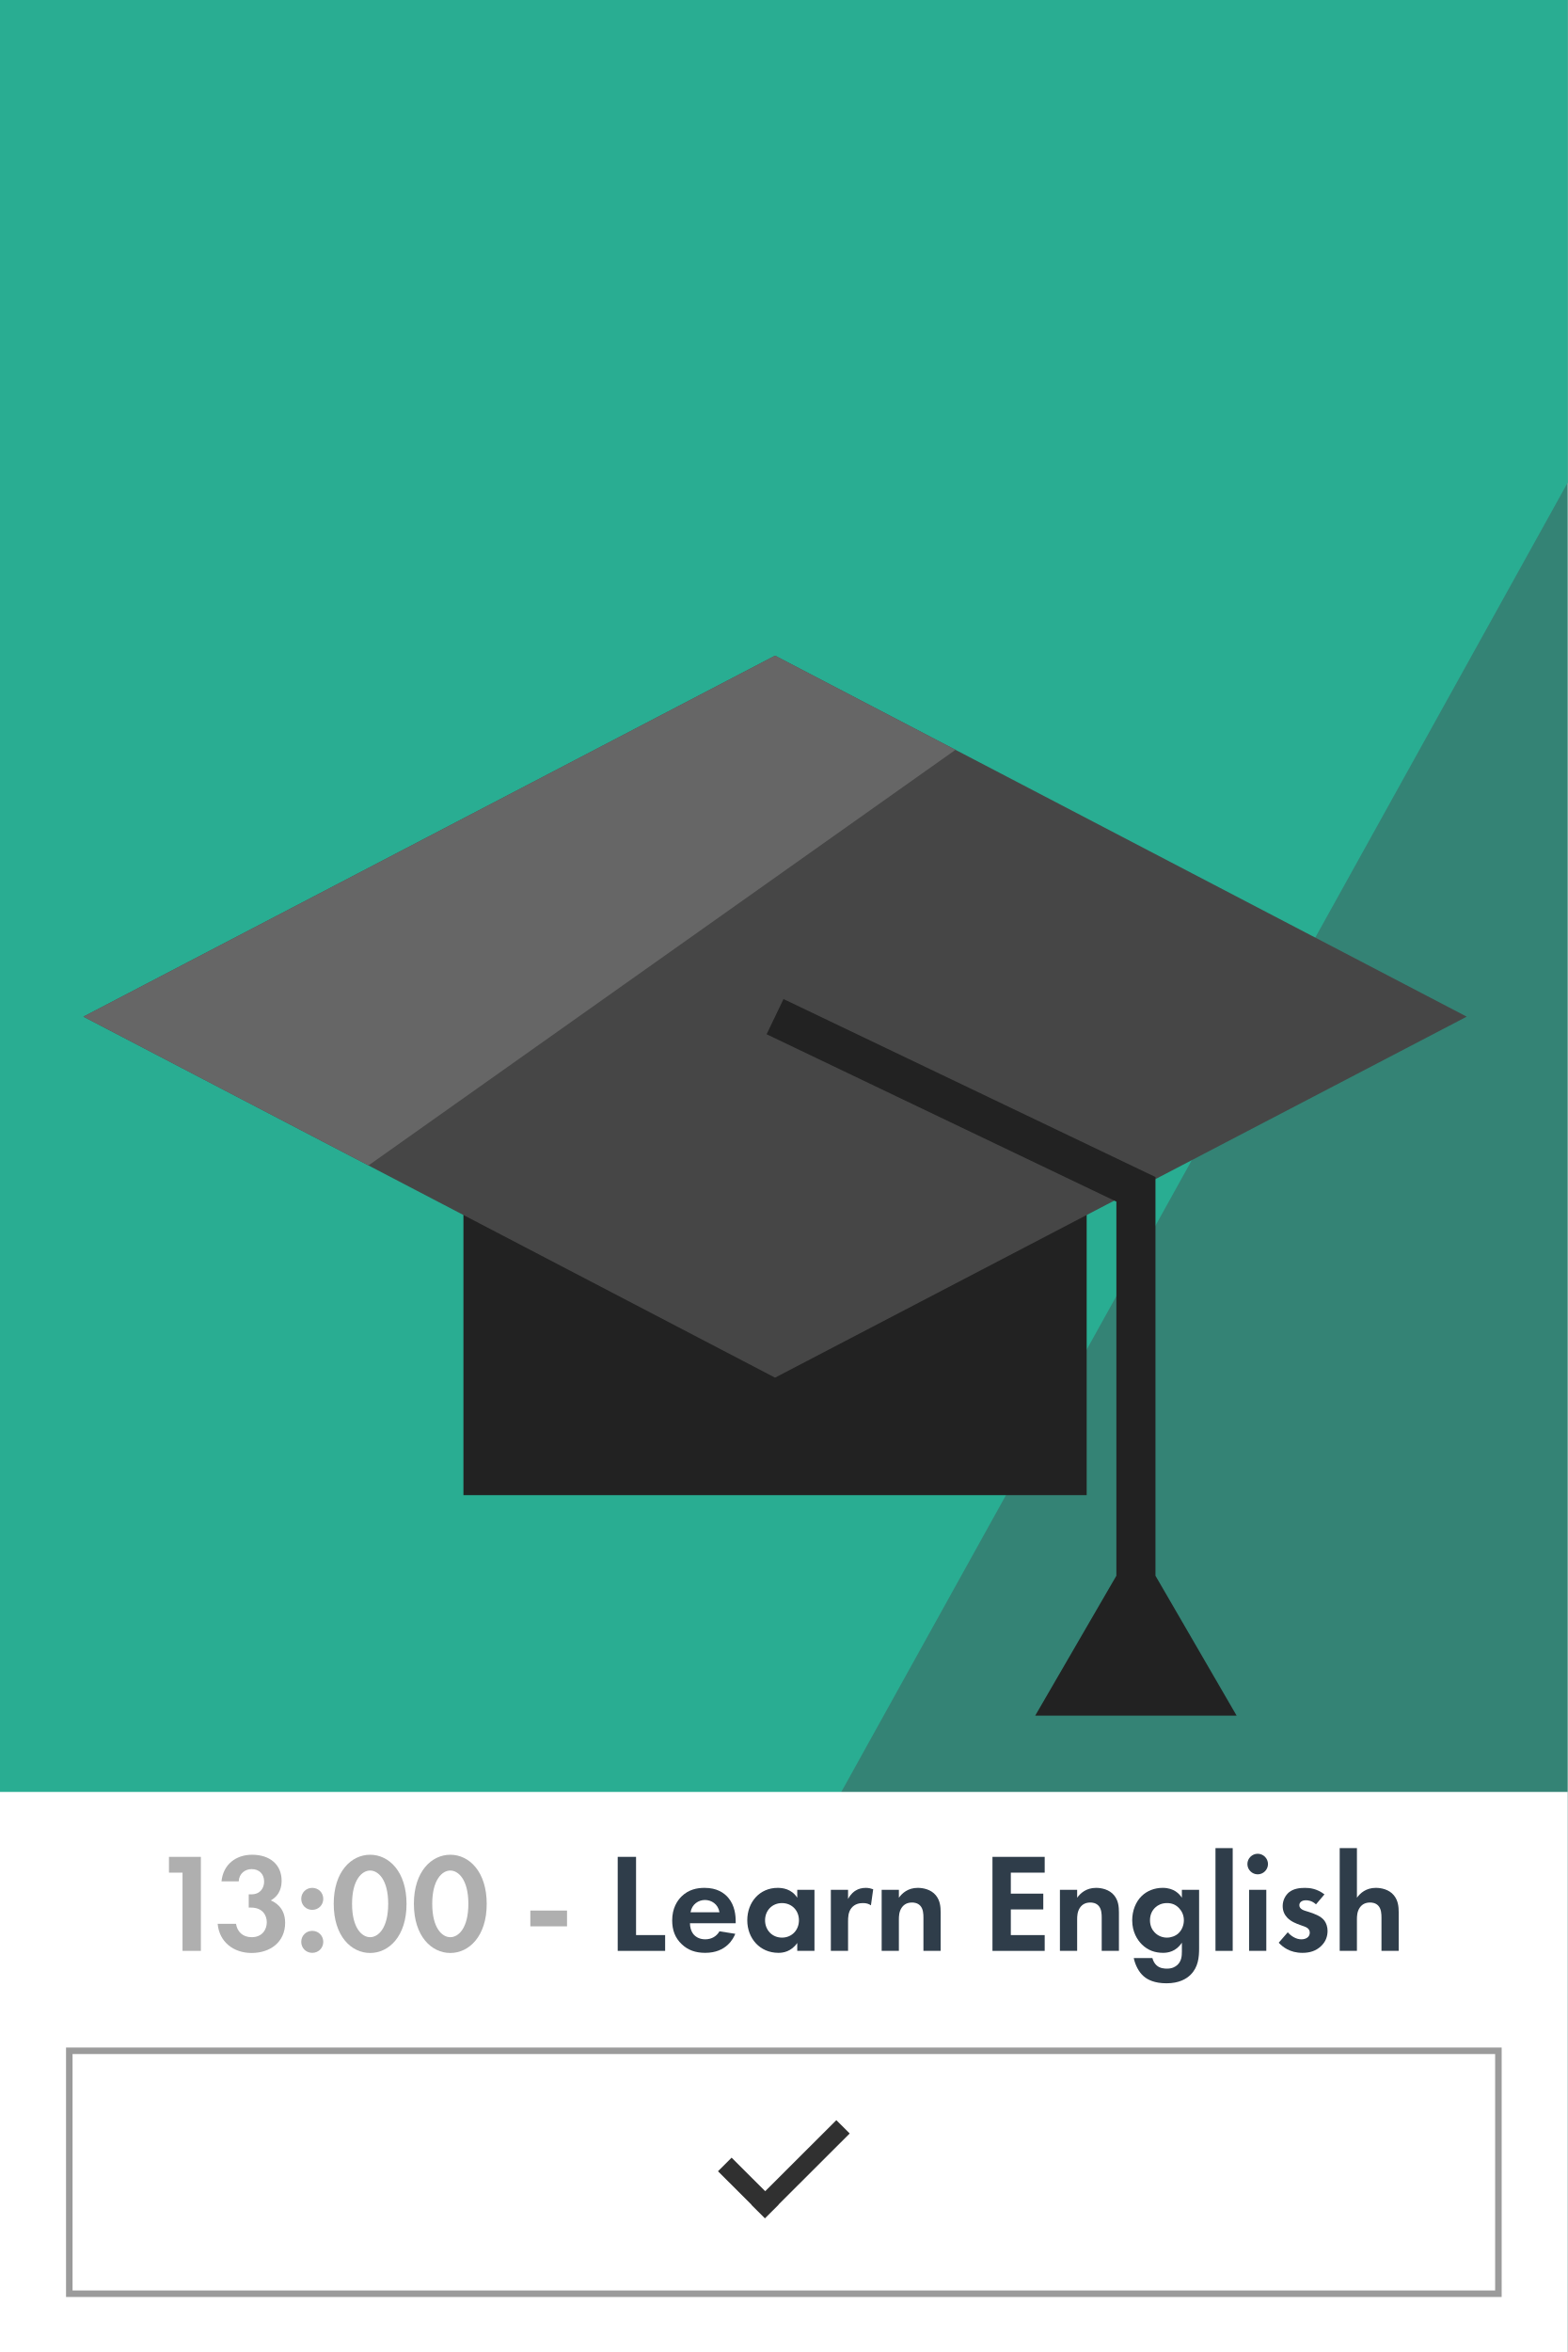
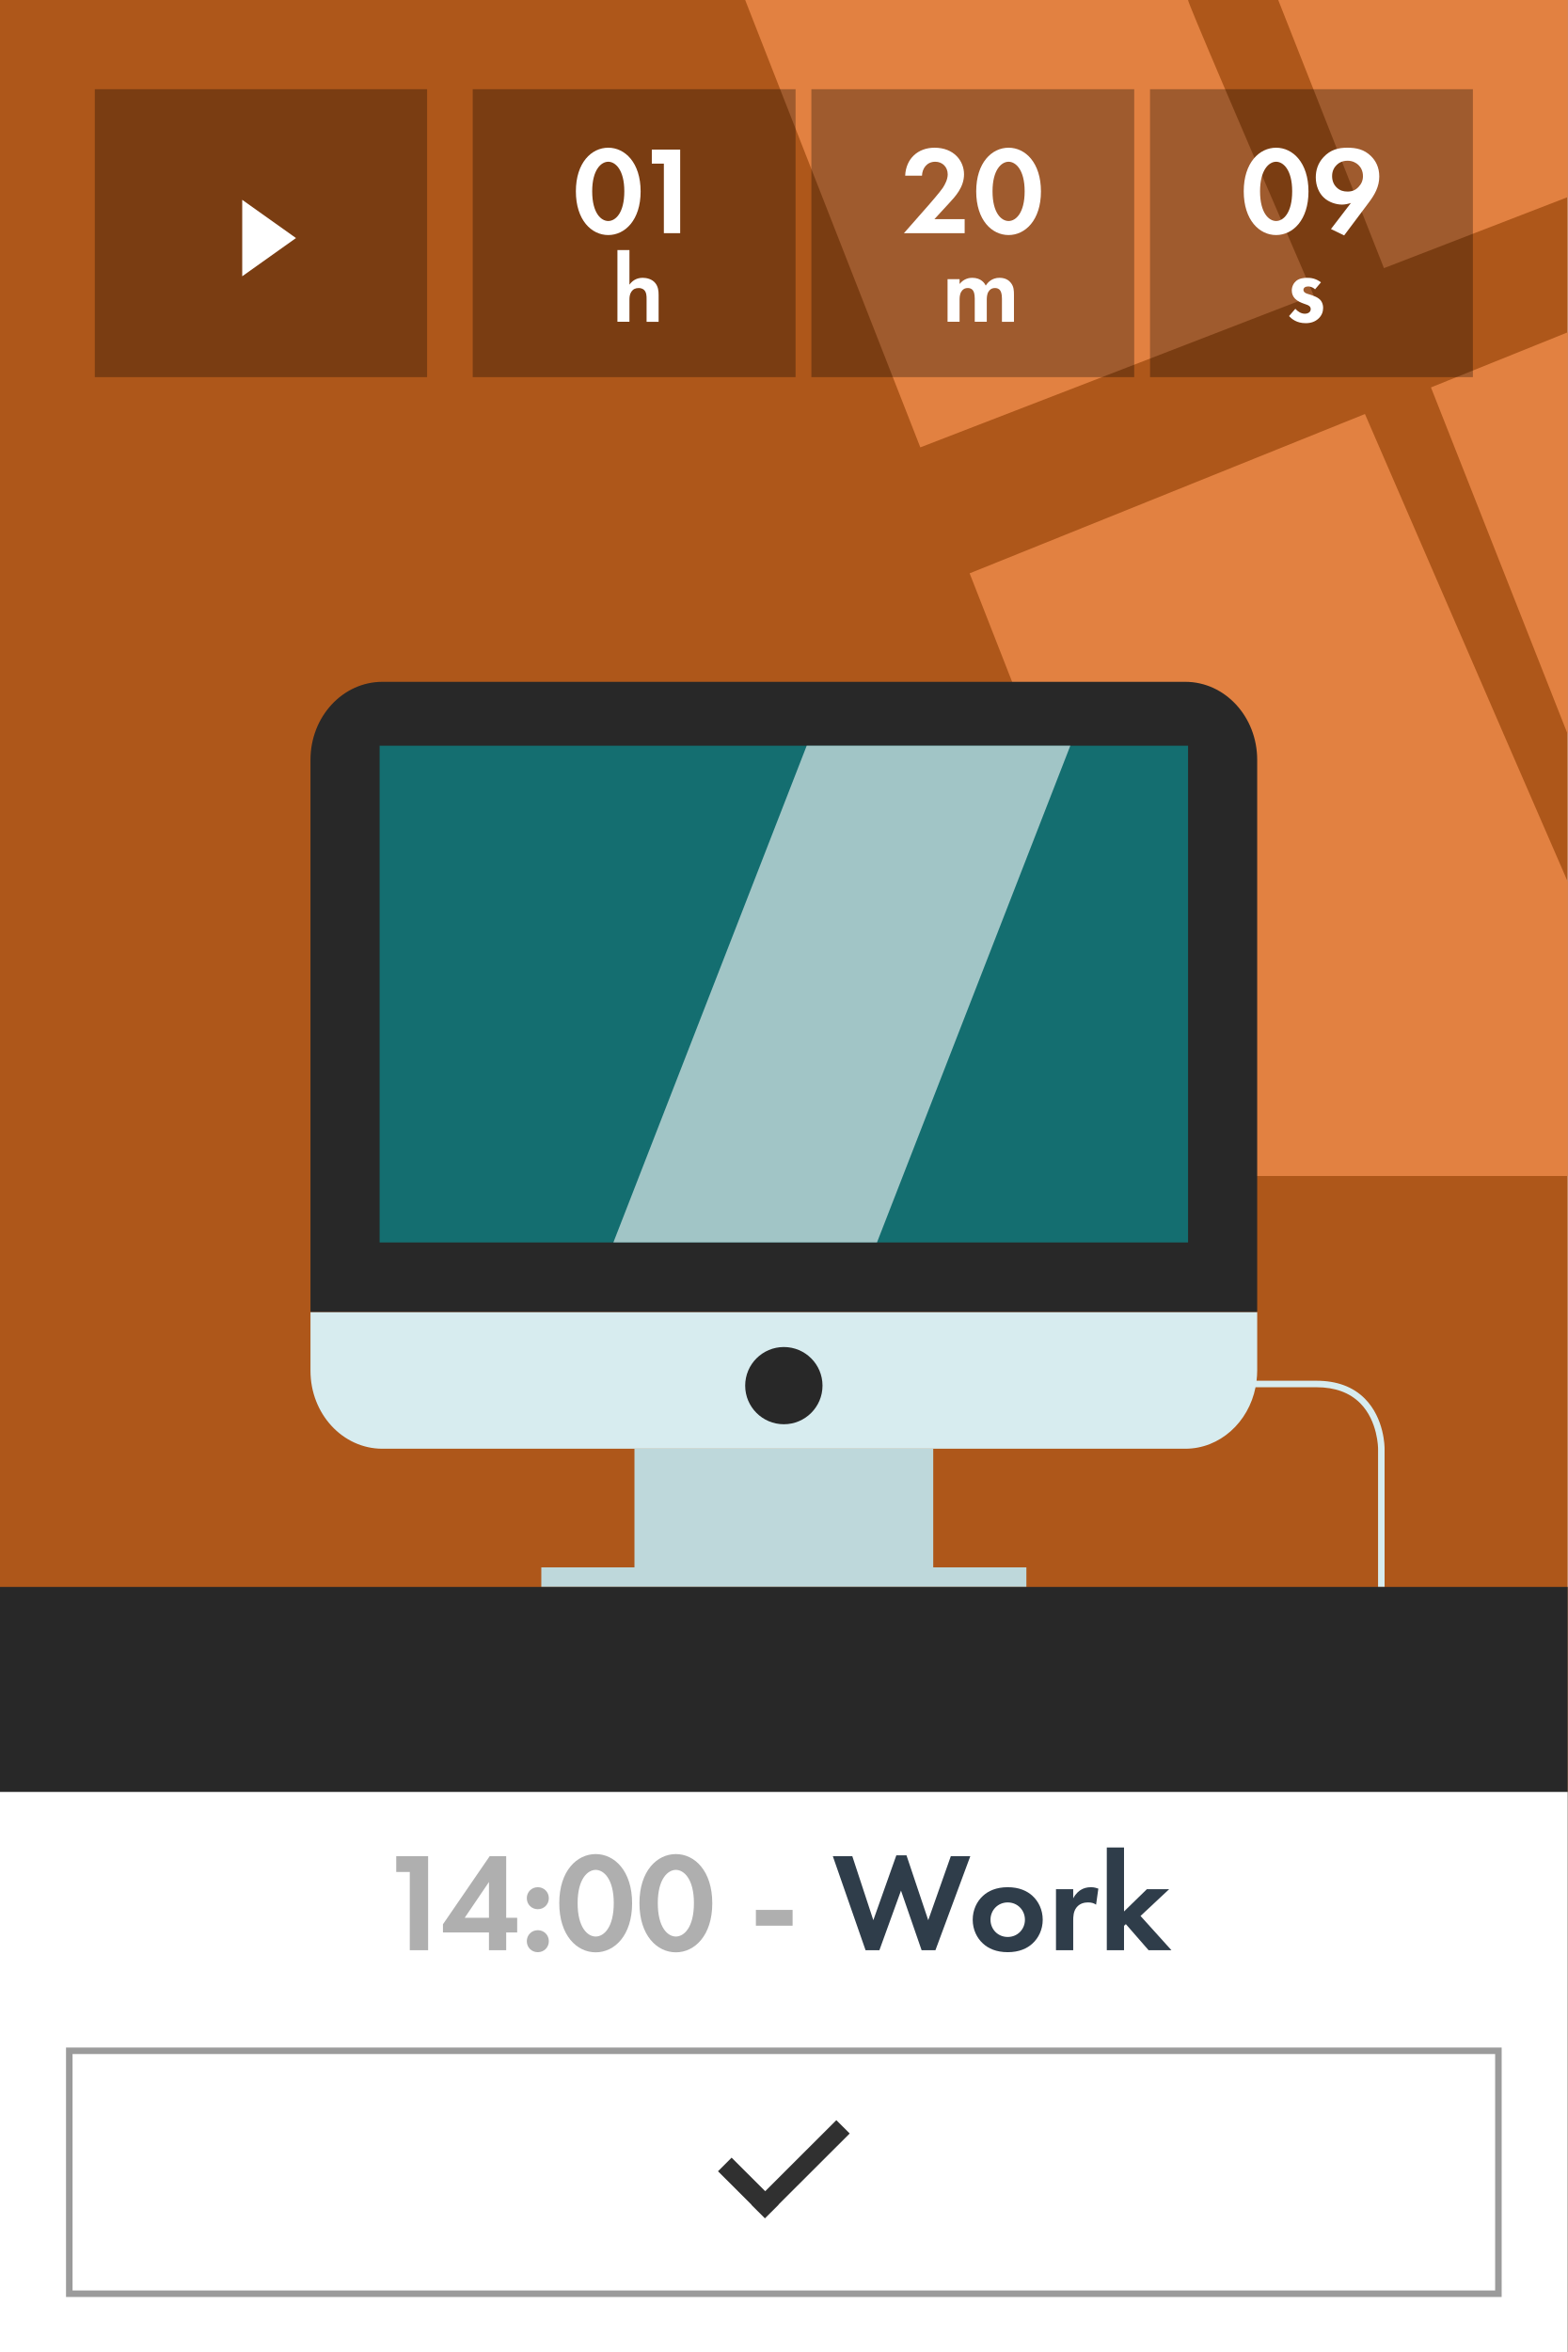
<svg xmlns="http://www.w3.org/2000/svg" version="1.1" id="Слой_2" x="0px" y="0px" width="240px" height="360px" viewBox="0 0 240 360" enable-background="new 0 0 240 360" xml:space="preserve">
  <g>
-     <rect fill="#348375" width="240" height="360" />
-     <polygon fill="#29AD92" points="0,275.89 127.902,275.89 240,73.868 240,0 0,0  " />
-     <rect x="70.949" y="155.61" fill="#222222" width="95.411" height="73.238" />
-     <polygon fill="#464646" points="224.544,155.61 118.654,210.865 12.765,155.61 118.654,100.355  " />
-     <polygon fill="#222222" points="158.479,262.603 189.32,262.603 176.892,241.183 176.892,180.157 119.948,152.915 117.361,158.304    170.907,183.92 170.907,241.183  " />
-     <polygon fill="#666666" points="56.41,178.384 146.278,114.769 118.654,100.355 12.765,155.61  " />
+     <rect fill="#AE571A" width="240" height="360" />
+     <g>
+       <path fill="#E28141" d="M148.443,87.754L184.566,180H240v-45.055c0,0-15.879-36.528-31.038-71.575L148.443,87.754z" />
+       <path fill="#E28141" d="M201.112,45.2C190.377,20.327,181.67,0,181.883,0h-67.802l26.813,68.474L201.112,45.2z" />
+       <polygon fill="#E28141" points="240,112.378 240,50.864 219.069,59.298   " />
+       <polygon fill="#E28141" points="195.687,0 211.87,41.042 240,30.17 240,0   " />
+     </g>
+     <path fill="#D7ECEF" d="M208.947,214.078c-1.807-1.819-4.297-2.741-7.401-2.741h-9.179c0.059-0.502,0.1-1.011,0.1-1.53v-8.995   H47.532v8.995c0,6.593,4.927,11.938,11.005,11.938h122.926c5.277,0,9.682-4.033,10.751-9.412h9.331   c2.826,0,5.075,0.821,6.687,2.441c2.734,2.749,2.739,6.926,2.739,6.971v21.153h0.997v-21.149   C211.972,221.562,211.973,217.126,208.947,214.078z" />
+     <path fill="#282828" d="M181.463,104.361H58.537c-6.077,0-11.005,5.346-11.005,11.938v0.611v83.902h144.934V116.91v-0.611   C192.467,109.707,187.54,104.361,181.463,104.361z" />
+     <rect x="58.116" y="114.139" fill="#146E70" width="123.767" height="76.032" />
+     <rect x="97.13" y="221.745" fill="#BED8DB" width="45.74" height="18.394" />
+     <rect x="82.87" y="239.902" fill="#BED8DB" width="74.261" height="2.996" />
+     <ellipse fill="#282828" cx="120" cy="212.087" rx="5.919" ry="5.91" />
+     <polygon opacity="0.6" fill="#FFFFFF" points="134.26,190.171 93.901,190.171 123.498,114.139 163.857,114.139  " />
+     <rect y="242.898" fill="#282828" width="240" height="117.102" />
  </g>
  <g>
    <rect y="274.274" fill="#FFFFFF" width="240" height="85.726" />
    <g>
-       <path fill="#9B9B9B" d="M229.891,351.578H10.109v-38.179h219.783V351.578z M11.106,350.582h217.788v-36.187H11.106V350.582z" />
+       <path fill="#9B9B9B" d="M229.892,351.578H10.108v-38.179h219.783V351.578z M11.106,350.582h217.788v-36.187H11.106V350.582z" />
    </g>
-     <polygon fill="#303030" points="130.082,326.554 128.038,324.513 117.145,335.389 112.002,330.254 109.918,332.334 115.062,337.47    115.043,337.487 117.088,339.528 117.105,339.51 117.123,339.528 119.207,337.447 119.189,337.43  " />
+     <polygon fill="#303030" points="130.082,326.555 128.038,324.513 117.146,335.389 112.002,330.253 109.919,332.334 115.062,337.47    115.043,337.487 117.088,339.528 117.106,339.51 117.123,339.528 119.207,337.448 119.189,337.43  " />
  </g>
  <g>
-     <path fill="#AFAFAF" d="M27.944,286.629h-2.075v-2.417h4.884v14.391h-2.809V286.629z" />
-     <path fill="#AFAFAF" d="M33.909,287.967c0.259-2.612,2.225-4.078,4.687-4.078c2.765,0,4.517,1.554,4.517,3.969   c0,0.756-0.152,2.18-1.664,3.021c0.583,0.237,2.203,1.057,2.203,3.43c0,2.955-2.291,4.616-5.142,4.616   c-2.767,0-4.949-1.703-5.185-4.465h2.808c0.173,1.187,1.015,2.05,2.399,2.05c1.62,0,2.312-1.187,2.312-2.288   c0-1.057-0.649-2.244-2.399-2.244H38.08v-2.028h0.388c1.384,0,1.967-0.971,1.967-1.962c0-1.144-0.756-1.899-1.901-1.899   c-0.995,0-1.924,0.647-1.989,1.877H33.909z" />
-     <path fill="#AFAFAF" d="M47.803,288.959c0.951,0,1.686,0.733,1.686,1.683c0,0.95-0.735,1.683-1.686,1.683   c-0.951,0-1.685-0.732-1.685-1.683C46.118,289.692,46.853,288.959,47.803,288.959z M47.803,295.539   c0.951,0,1.686,0.734,1.686,1.683c0,0.948-0.735,1.682-1.686,1.682c-0.951,0-1.685-0.733-1.685-1.682   C46.118,296.273,46.853,295.539,47.803,295.539z" />
-     <path fill="#AFAFAF" d="M51.089,291.396c0-4.941,2.699-7.507,5.574-7.507c2.874,0,5.575,2.567,5.575,7.529   c0,4.941-2.701,7.507-5.575,7.507C53.788,298.925,51.089,296.359,51.089,291.396z M53.897,291.396c0,3.754,1.534,5.114,2.766,5.114   c1.232,0,2.767-1.36,2.767-5.114c0-3.732-1.557-5.091-2.767-5.091C55.453,286.305,53.897,287.664,53.897,291.396z" />
-     <path fill="#AFAFAF" d="M63.363,291.396c0-4.941,2.7-7.507,5.574-7.507c2.875,0,5.575,2.567,5.575,7.529   c0,4.941-2.7,7.507-5.575,7.507C66.063,298.925,63.363,296.359,63.363,291.396z M66.172,291.396c0,3.754,1.533,5.114,2.765,5.114   c1.233,0,2.766-1.36,2.766-5.114c0-3.732-1.556-5.091-2.766-5.091C67.727,286.305,66.172,287.664,66.172,291.396z" />
-     <path fill="#AFAFAF" d="M81.19,292.432h5.618v2.417H81.19V292.432z" />
-     <path fill="#2F3D4A" d="M97.375,284.212v11.974h4.452v2.417h-7.26v-14.391H97.375z" />
-     <path fill="#2F3D4A" d="M112.565,295.992c-0.28,0.691-1.339,2.912-4.602,2.912c-1.513,0-2.658-0.431-3.587-1.315   c-1.036-0.972-1.47-2.18-1.47-3.646c0-1.855,0.757-2.999,1.427-3.668c1.101-1.079,2.397-1.316,3.521-1.316   c1.901,0,3.003,0.755,3.652,1.532c0.994,1.187,1.123,2.653,1.123,3.668v0.215h-7.001c0,0.561,0.151,1.166,0.454,1.575   c0.281,0.389,0.864,0.885,1.88,0.885c0.994,0,1.75-0.474,2.183-1.229L112.565,295.992z M110.146,292.691   c-0.217-1.273-1.255-1.877-2.226-1.877c-0.973,0-1.988,0.626-2.204,1.877H110.146z" />
-     <path fill="#2F3D4A" d="M122.053,289.26h2.636v9.343h-2.636v-1.209c-0.952,1.36-2.205,1.51-2.875,1.51   c-2.874,0-4.776-2.243-4.776-4.983c0-2.762,1.881-4.962,4.648-4.962c0.712,0,2.117,0.129,3.003,1.51V289.26z M117.125,293.921   c0,1.488,1.08,2.653,2.593,2.653c1.514,0,2.593-1.165,2.593-2.653c0-1.489-1.079-2.632-2.593-2.632   C118.205,291.289,117.125,292.432,117.125,293.921z" />
-     <path fill="#2F3D4A" d="M127.196,289.26h2.636v1.403c0.41-0.798,0.971-1.187,1.166-1.294c0.411-0.259,0.93-0.41,1.557-0.41   c0.454,0,0.82,0.108,1.123,0.215l-0.346,2.459c-0.346-0.237-0.691-0.345-1.231-0.345c-0.497,0-1.231,0.108-1.752,0.755   c-0.497,0.625-0.517,1.424-0.517,2.071v4.488h-2.636V289.26z" />
-     <path fill="#2F3D4A" d="M134.976,289.26h2.636v1.209c0.497-0.69,1.381-1.51,2.894-1.51c0.821,0,2.031,0.237,2.766,1.143   c0.648,0.799,0.734,1.726,0.734,2.633v5.868h-2.636v-5.092c0-0.517-0.022-1.337-0.498-1.833c-0.41-0.431-0.972-0.475-1.23-0.475   c-0.692,0-1.232,0.237-1.621,0.82c-0.389,0.604-0.41,1.273-0.41,1.812v4.768h-2.636V289.26z" />
-     <path fill="#2F3D4A" d="M159.934,286.629h-5.186v3.214h4.97v2.417h-4.97v3.927h5.186v2.417h-7.996v-14.391h7.996V286.629z" />
-     <path fill="#2F3D4A" d="M162.267,289.26h2.637v1.209c0.497-0.69,1.383-1.51,2.895-1.51c0.821,0,2.031,0.237,2.766,1.143   c0.648,0.799,0.734,1.726,0.734,2.633v5.868h-2.636v-5.092c0-0.517-0.021-1.337-0.498-1.833c-0.41-0.431-0.972-0.475-1.231-0.475   c-0.692,0-1.232,0.237-1.621,0.82c-0.389,0.604-0.41,1.273-0.41,1.812v4.768h-2.637V289.26z" />
-     <path fill="#2F3D4A" d="M180.938,289.26h2.636v8.91c0,1.425-0.13,2.913-1.297,4.078c-0.649,0.647-1.772,1.317-3.694,1.317   c-1.816,0-2.896-0.54-3.502-1.08c-0.734-0.626-1.296-1.726-1.512-2.783h2.852c0.107,0.432,0.346,0.863,0.649,1.122   c0.518,0.475,1.23,0.497,1.598,0.497c0.756,0,1.254-0.259,1.6-0.584c0.604-0.582,0.669-1.315,0.669-2.071v-1.315   c-0.908,1.381-2.161,1.552-2.874,1.552c-1.253,0-2.333-0.387-3.241-1.272c-0.692-0.691-1.491-1.899-1.491-3.711   c0-1.468,0.541-2.826,1.448-3.711c0.82-0.799,1.965-1.252,3.219-1.252c1.75,0,2.571,0.949,2.938,1.51V289.26z M176.896,291.936   c-0.431,0.388-0.842,1.014-0.842,1.985c0,0.82,0.302,1.424,0.691,1.833c0.562,0.605,1.276,0.82,1.902,0.82   c0.649,0,1.297-0.237,1.751-0.648c0.541-0.496,0.843-1.251,0.843-2.006c0-0.885-0.389-1.489-0.756-1.877   c-0.519-0.54-1.123-0.755-1.837-0.755C177.804,291.289,177.221,291.633,176.896,291.936z" />
-     <path fill="#2F3D4A" d="M188.717,282.875v15.728h-2.637v-15.728H188.717z" />
-     <path fill="#2F3D4A" d="M192.543,283.738c0.864,0,1.576,0.712,1.576,1.575c0,0.863-0.712,1.575-1.576,1.575   c-0.864,0-1.576-0.712-1.576-1.575C190.967,284.449,191.679,283.738,192.543,283.738z M193.861,289.26v9.343h-2.636v-9.343H193.861   z" />
-     <path fill="#2F3D4A" d="M201.468,291.483c-0.628-0.583-1.254-0.625-1.535-0.625c-0.626,0-1.015,0.302-1.015,0.756   c0,0.236,0.108,0.603,0.843,0.84l0.625,0.195c0.736,0.237,1.838,0.604,2.378,1.338c0.281,0.387,0.475,0.948,0.475,1.553   c0,0.841-0.281,1.683-1.037,2.373c-0.756,0.691-1.663,0.992-2.809,0.992c-1.943,0-3.046-0.927-3.63-1.552l1.384-1.597   c0.516,0.605,1.296,1.079,2.073,1.079c0.735,0,1.296-0.367,1.296-1.013c0-0.583-0.474-0.82-0.82-0.949l-0.605-0.216   c-0.669-0.237-1.448-0.539-2.01-1.122c-0.431-0.453-0.712-1.035-0.712-1.79c0-0.907,0.431-1.662,0.971-2.115   c0.735-0.582,1.686-0.668,2.442-0.668c0.691,0,1.793,0.086,2.982,0.992L201.468,291.483z" />
-     <path fill="#2F3D4A" d="M205.098,282.875h2.637v7.593c0.497-0.69,1.381-1.51,2.894-1.51c0.822,0,2.031,0.237,2.765,1.143   c0.648,0.799,0.736,1.726,0.736,2.633v5.868h-2.638v-5.092c0-0.517-0.021-1.337-0.497-1.833c-0.41-0.431-0.972-0.475-1.231-0.475   c-0.692,0-1.232,0.237-1.62,0.82c-0.39,0.604-0.41,1.273-0.41,1.812v4.768h-2.637V282.875z" />
+     <path fill="#AFAFAF" d="M62.735,286.528h-2.074v-2.416h4.883v14.39h-2.809V286.528z" />
+     <path fill="#AFAFAF" d="M77.493,293.54h1.685v2.244h-1.685v2.719h-2.636v-2.719h-7.044v-1.252l7.152-10.42h2.528V293.54z    M74.857,293.54v-5.48l-3.716,5.48H74.857z" />
+     <path fill="#AFAFAF" d="M82.335,288.858c0.951,0,1.686,0.732,1.686,1.682c0,0.95-0.735,1.683-1.686,1.683   c-0.951,0-1.685-0.733-1.685-1.683C80.65,289.591,81.384,288.858,82.335,288.858z M82.335,295.438c0.951,0,1.686,0.733,1.686,1.683   s-0.735,1.683-1.686,1.683c-0.951,0-1.685-0.733-1.685-1.683S81.384,295.438,82.335,295.438z" />
+     <path fill="#AFAFAF" d="M85.62,291.296c0-4.941,2.701-7.509,5.575-7.509s5.575,2.568,5.575,7.53c0,4.941-2.701,7.508-5.575,7.508   S85.62,296.258,85.62,291.296z M88.429,291.296c0,3.754,1.534,5.113,2.766,5.113c1.231,0,2.766-1.359,2.766-5.113   c0-3.733-1.556-5.091-2.766-5.091S88.429,287.563,88.429,291.296z" />
+     <path fill="#AFAFAF" d="M97.894,291.296c0-4.941,2.702-7.509,5.576-7.509c2.873,0,5.574,2.568,5.574,7.53   c0,4.941-2.701,7.508-5.574,7.508C100.596,298.825,97.894,296.258,97.894,291.296z M100.704,291.296   c0,3.754,1.533,5.113,2.766,5.113c1.23,0,2.764-1.359,2.764-5.113c0-3.733-1.555-5.091-2.764-5.091   C102.259,286.205,100.704,287.563,100.704,291.296z" />
+     <path fill="#AFAFAF" d="M115.722,292.331h5.617v2.417h-5.617V292.331z" />
+     <path fill="#2F3D4A" d="M134.629,298.502h-2.118l-5.013-14.39h2.983l3.218,9.794l3.521-9.924h1.557l3.328,9.924l3.457-9.794h2.983   l-5.338,14.39h-2.117l-3.155-9.126L134.629,298.502z" />
+     <path fill="#2F3D4A" d="M158.054,290.174c0.929,0.841,1.578,2.135,1.578,3.668c0,1.509-0.649,2.804-1.578,3.645   c-0.8,0.734-2.01,1.316-3.781,1.316c-1.772,0-2.982-0.582-3.782-1.316c-0.929-0.841-1.577-2.136-1.577-3.645   c0-1.533,0.648-2.827,1.577-3.668c0.8-0.734,2.01-1.316,3.782-1.316C156.044,288.858,157.254,289.441,158.054,290.174z    M156.909,293.843c0-1.468-1.124-2.655-2.636-2.655c-1.513,0-2.636,1.187-2.636,2.655c0,1.423,1.102,2.631,2.636,2.631   S156.909,295.266,156.909,293.843z" />
+     <path fill="#2F3D4A" d="M161.663,289.16h2.637v1.403c0.41-0.799,0.972-1.186,1.167-1.295c0.41-0.259,0.929-0.41,1.555-0.41   c0.454,0,0.822,0.108,1.125,0.215l-0.346,2.459c-0.346-0.237-0.693-0.345-1.233-0.345c-0.496,0-1.231,0.108-1.75,0.756   c-0.497,0.625-0.518,1.423-0.518,2.07v4.489h-2.637V289.16z" />
+     <path fill="#2F3D4A" d="M172.079,282.774v9.794l3.501-3.409h3.412l-4.387,4.099l4.733,5.243h-3.5l-3.479-3.992l-0.281,0.259v3.733   h-2.636v-15.728H172.079z" />
+   </g>
+   <g>
+     <g>
+       <rect x="14.514" y="13.653" opacity="0.3" width="50.873" height="44.072" />
+       <rect x="72.369" y="13.653" opacity="0.3" width="49.426" height="44.072" />
+       <rect x="124.215" y="13.653" opacity="0.3" width="49.425" height="44.072" />
+       <rect x="176.061" y="13.653" opacity="0.3" width="49.425" height="44.072" />
+     </g>
+     <polygon fill="#FFFFFF" points="37.082,30.585 37.082,36.436 37.082,42.287 45.312,36.436  " />
+     <g>
+       <path fill="#FFFFFF" d="M88.163,29.283c0-4.392,2.401-6.674,4.955-6.674c2.554,0,4.956,2.282,4.956,6.693    c0,4.392-2.402,6.675-4.956,6.675C90.565,35.977,88.163,33.695,88.163,29.283z M90.66,29.283c0,3.337,1.364,4.546,2.459,4.546    c1.095,0,2.459-1.208,2.459-4.546c0-3.318-1.383-4.526-2.459-4.526C92.043,24.757,90.66,25.965,90.66,29.283z" />
+       <path fill="#FFFFFF" d="M101.632,25.044h-1.844v-2.148h4.341v12.793h-2.497V25.044z" />
+     </g>
+     <g>
+       <path fill="#FFFFFF" d="M94.523,38.274h1.839v5.301c0.348-0.481,0.966-1.054,2.022-1.054c0.573,0,1.417,0.166,1.931,0.798    c0.452,0.557,0.512,1.205,0.512,1.837v4.097h-1.84v-3.555c0-0.361-0.015-0.934-0.347-1.28c-0.287-0.302-0.679-0.331-0.86-0.331    c-0.483,0-0.859,0.165-1.131,0.572c-0.272,0.422-0.287,0.889-0.287,1.265v3.328h-1.839V38.274z" />
+     </g>
+     <g>
+       <path fill="#FFFFFF" d="M145.063,42.732h1.841v0.738c0.694-0.873,1.553-0.949,1.945-0.949c1.373,0,1.901,0.858,2.066,1.19    c0.318-0.512,0.966-1.19,2.097-1.19c1.01,0,1.509,0.467,1.764,0.798c0.423,0.557,0.453,1.115,0.453,1.837v4.097h-1.84v-3.555    c0-0.768-0.166-1.114-0.302-1.28c-0.241-0.302-0.573-0.331-0.754-0.331c-0.498,0-0.814,0.225-1.011,0.572    c-0.241,0.391-0.255,0.919-0.255,1.265v3.328h-1.841v-3.555c0-0.768-0.166-1.114-0.302-1.28c-0.241-0.302-0.573-0.331-0.754-0.331    c-0.497,0-0.814,0.225-1.01,0.572c-0.242,0.391-0.256,0.919-0.256,1.265v3.328h-1.841V42.732z" />
+     </g>
+     <g>
+       <path fill="#FFFFFF" d="M201.325,44.282c-0.437-0.406-0.875-0.436-1.071-0.436c-0.438,0-0.709,0.211-0.709,0.528    c0,0.165,0.075,0.421,0.588,0.587l0.436,0.136c0.513,0.165,1.283,0.422,1.66,0.934c0.197,0.271,0.331,0.662,0.331,1.084    c0,0.588-0.195,1.175-0.723,1.657c-0.528,0.482-1.162,0.693-1.962,0.693c-1.357,0-2.126-0.648-2.534-1.084l0.965-1.115    c0.362,0.422,0.905,0.753,1.448,0.753c0.513,0,0.906-0.256,0.906-0.708c0-0.407-0.332-0.572-0.574-0.662l-0.422-0.151    c-0.468-0.166-1.011-0.377-1.403-0.783c-0.302-0.316-0.499-0.723-0.499-1.249c0-0.633,0.302-1.16,0.68-1.477    c0.512-0.407,1.176-0.467,1.704-0.467c0.482,0,1.252,0.06,2.082,0.693L201.325,44.282z" />
+     </g>
+     <g>
+       <path fill="#FFFFFF" d="M190.406,29.283c0-4.392,2.402-6.674,4.956-6.674s4.956,2.282,4.956,6.693    c0,4.392-2.402,6.675-4.956,6.675S190.406,33.695,190.406,29.283z M192.904,29.283c0,3.337,1.364,4.546,2.459,4.546    s2.459-1.208,2.459-4.546c0-3.318-1.383-4.526-2.459-4.526C194.287,24.757,192.904,25.965,192.904,29.283z" />
+       <path fill="#FFFFFF" d="M203.76,35.056l3.055-3.989c-0.403,0.134-0.903,0.249-1.364,0.249c-0.903,0-2.055-0.364-2.804-1.093    c-0.673-0.632-1.211-1.726-1.211-3.069c0-1.074,0.308-2.148,1.173-3.088c1.095-1.189,2.343-1.458,3.649-1.458    c1.364,0,2.593,0.249,3.649,1.304c0.692,0.691,1.249,1.669,1.249,3.107c0,1.554-0.711,2.8-1.613,3.99l-3.765,5.025L203.76,35.056z     M204.625,25.255c-0.308,0.307-0.692,0.844-0.692,1.688c0,0.767,0.269,1.342,0.711,1.764c0.479,0.46,1.017,0.614,1.652,0.614    c0.691,0,1.21-0.212,1.671-0.691c0.461-0.479,0.691-1.016,0.691-1.669c0-0.805-0.325-1.362-0.71-1.726    c-0.326-0.306-0.883-0.633-1.651-0.633C205.489,24.603,204.951,24.93,204.625,25.255z" />
+     </g>
+     <g>
+       <path fill="#FFFFFF" d="M142.148,31.412c0.23-0.268,1.728-1.975,2.19-2.666c0.345-0.517,0.749-1.304,0.749-2.052    c0-1.151-0.826-1.937-1.902-1.937c-1.305,0-1.997,1.035-2.036,2.129h-2.574c0.115-2.608,1.96-4.277,4.495-4.277    c2.977,0,4.514,2.033,4.514,4.066c0,1.975-1.325,3.395-2.324,4.469l-2.209,2.398h4.63v2.148h-9.297L142.148,31.412z" />
+       <path fill="#FFFFFF" d="M149.45,29.283c0-4.392,2.401-6.674,4.956-6.674c2.554,0,4.955,2.282,4.955,6.693    c0,4.392-2.401,6.675-4.955,6.675C151.852,35.977,149.45,33.695,149.45,29.283z M151.948,29.283c0,3.337,1.364,4.546,2.459,4.546    c1.095,0,2.459-1.208,2.459-4.546c0-3.318-1.383-4.526-2.459-4.526S151.948,25.965,151.948,29.283z" />
+     </g>
  </g>
</svg>
